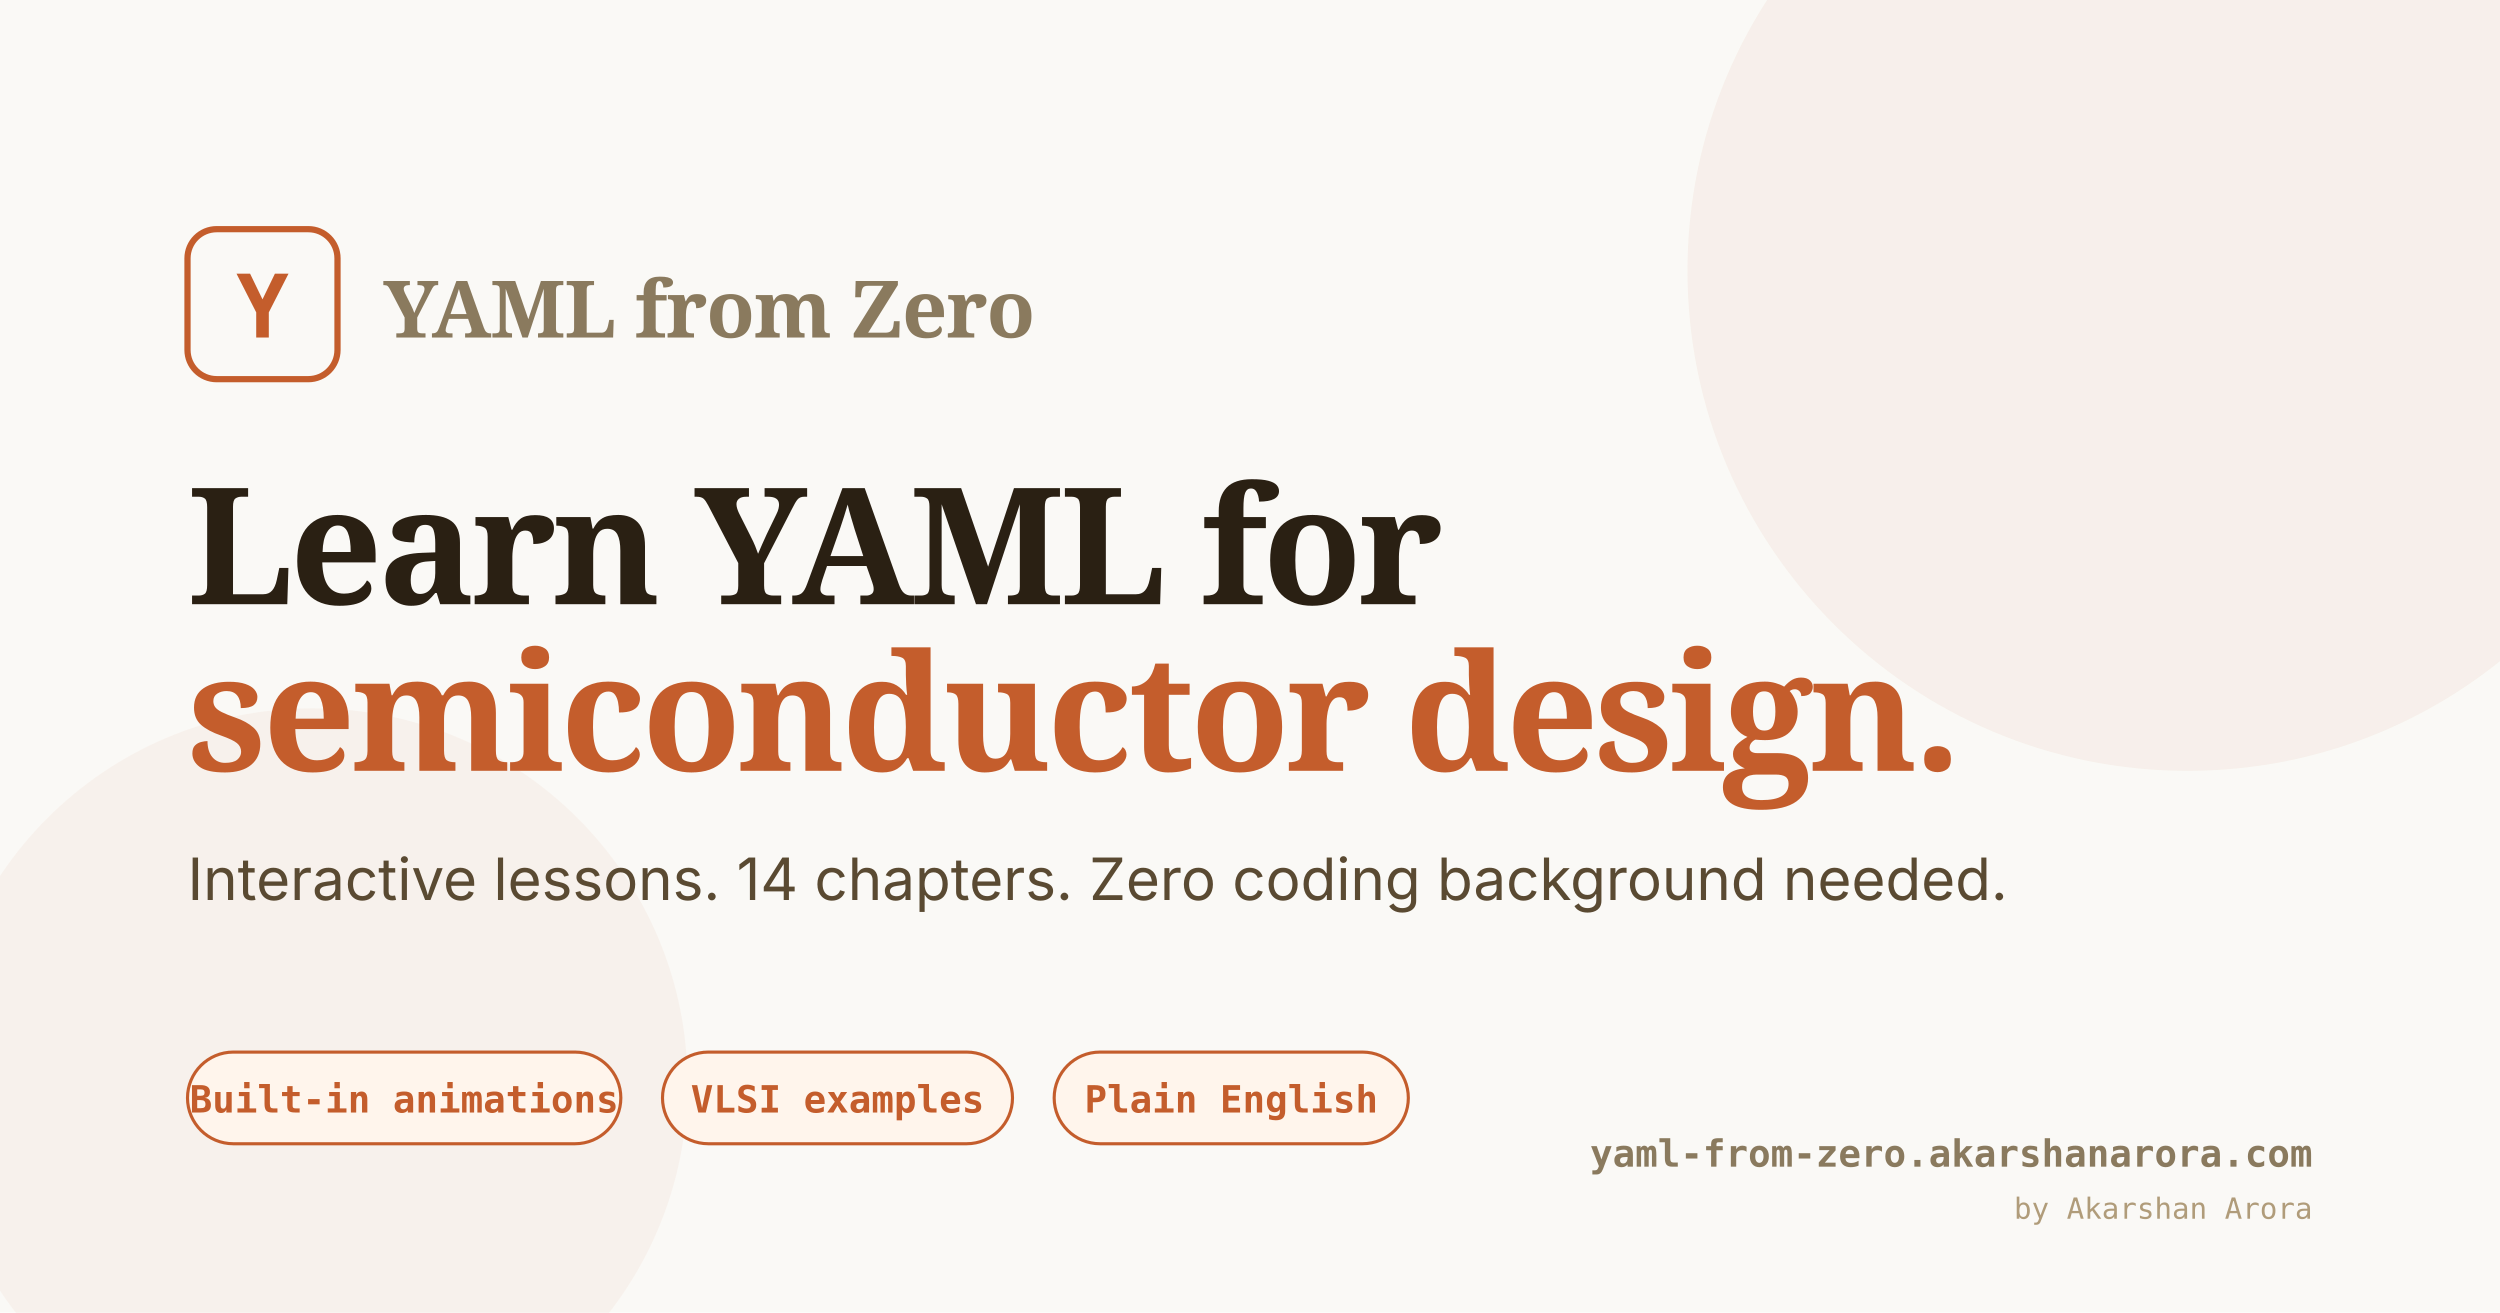
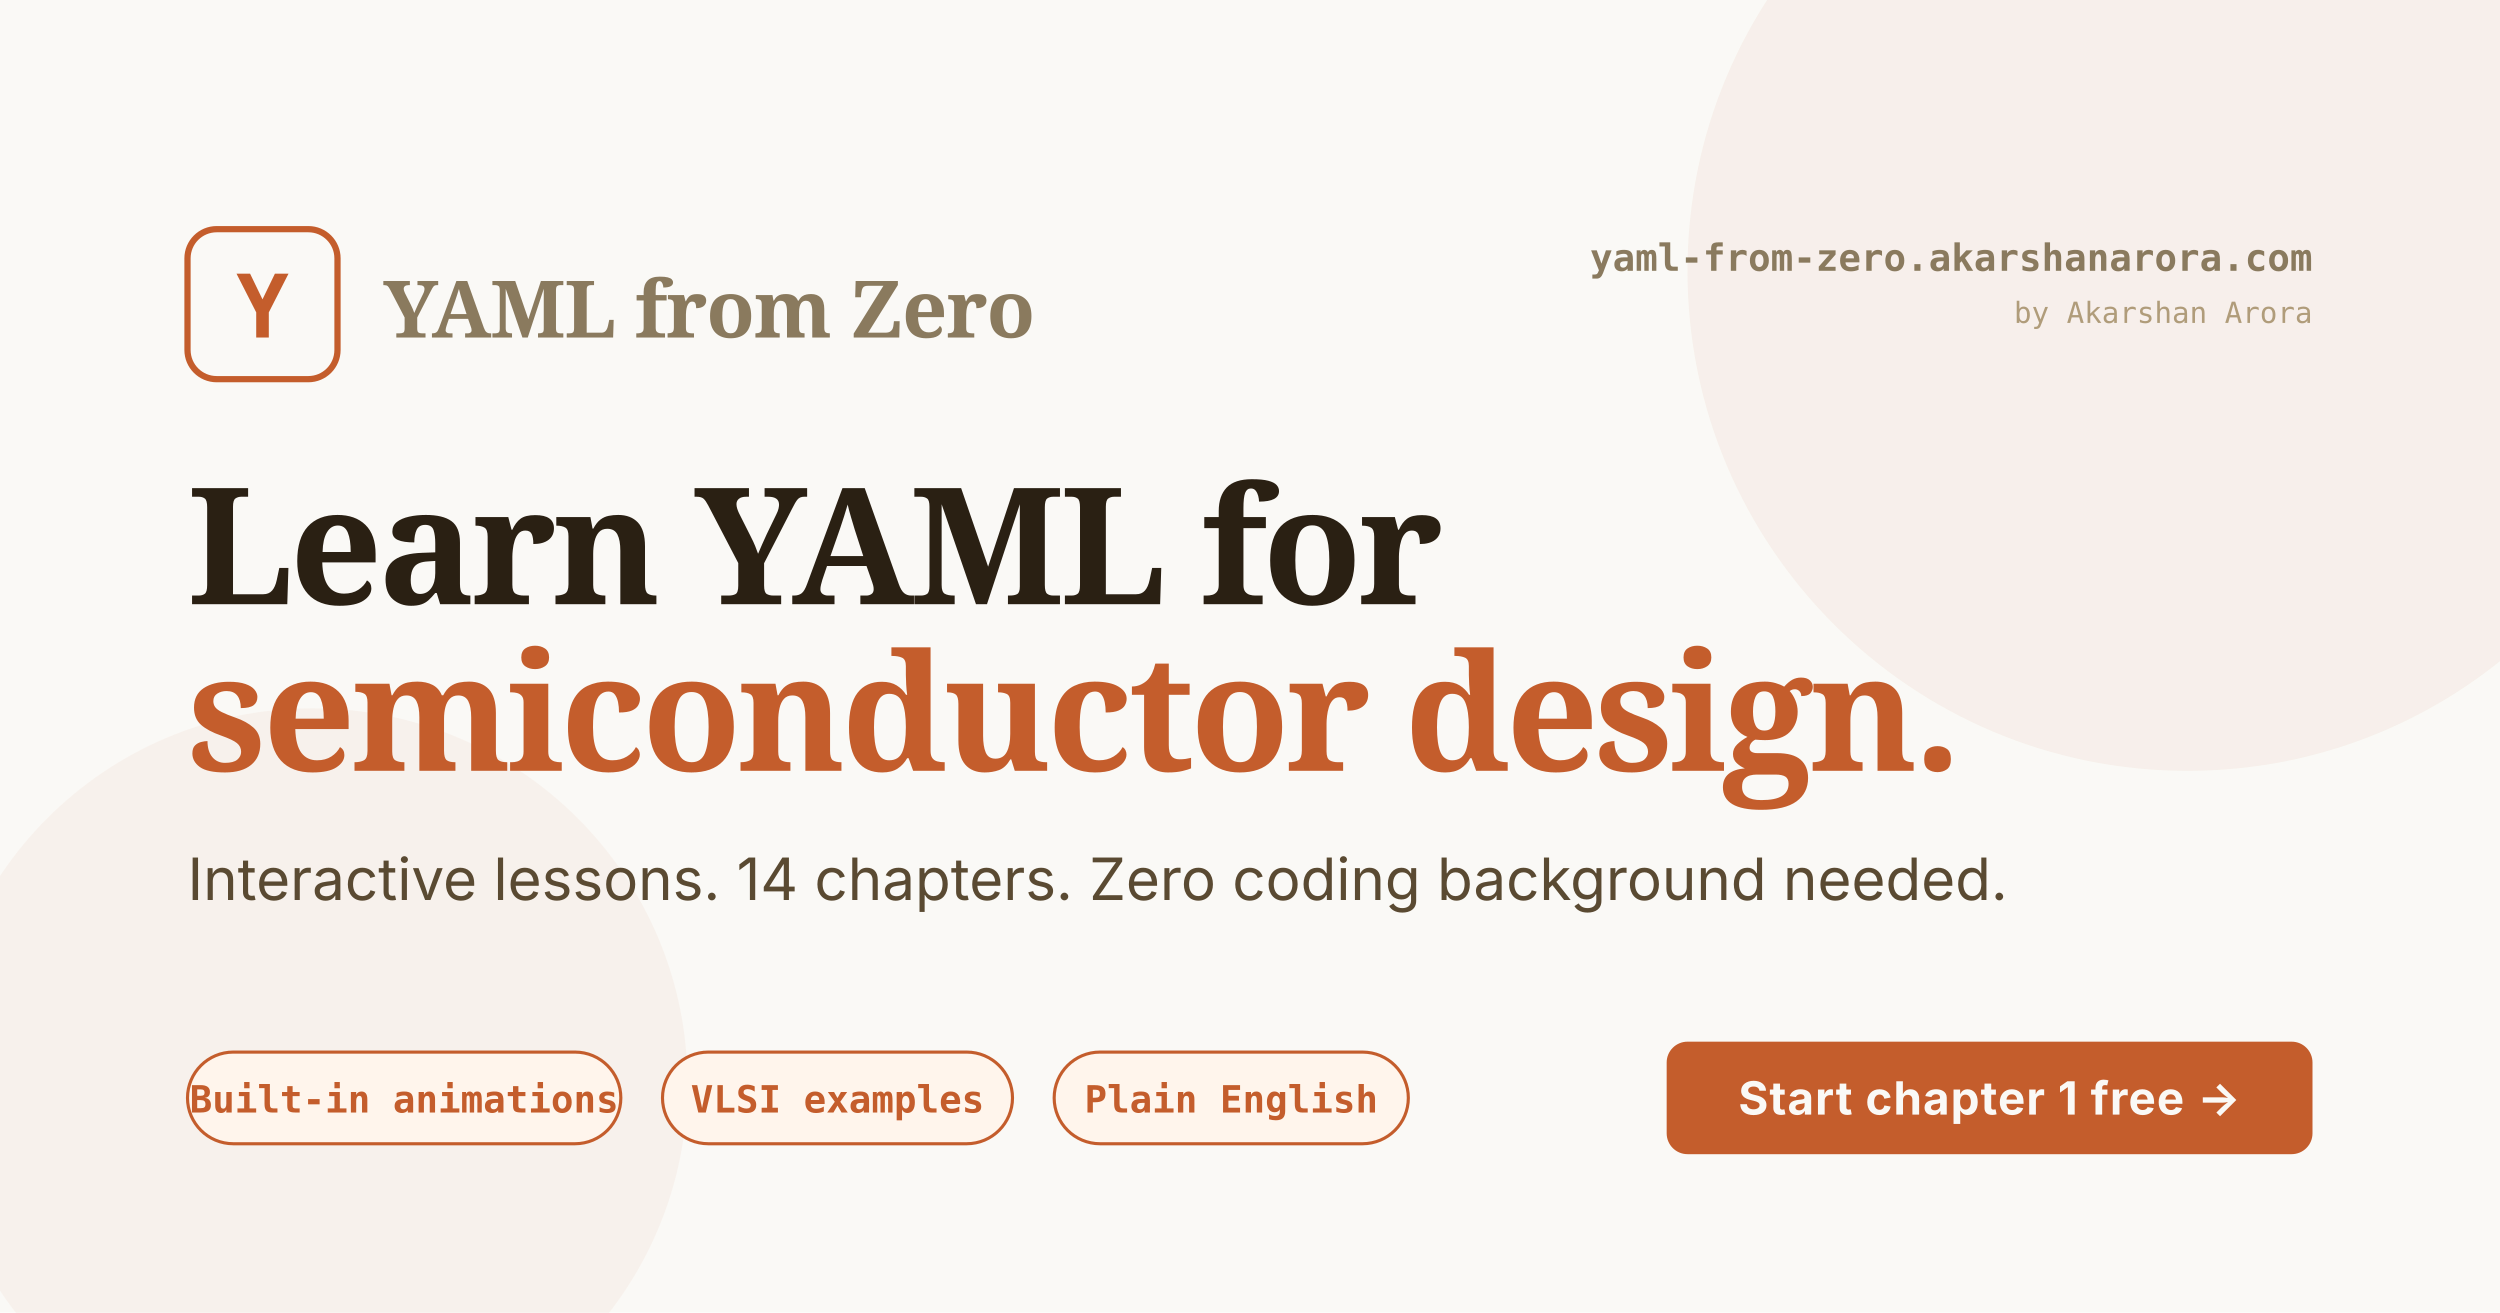
<svg xmlns="http://www.w3.org/2000/svg" width="1200" height="630" viewBox="0 0 1200 630">
  <rect width="1200" height="630" fill="#faf9f6" />
  <circle cx="1050" cy="130" r="240" fill="#c45d2c" opacity="0.06" />
  <circle cx="150" cy="520" r="180" fill="#c45d2c" opacity="0.05" />
  <g transform="translate(90, 110)">
    <rect x="0" y="0" width="72" height="72" rx="14" fill="#faf9f6" stroke="#c45d2c" stroke-width="3" />
    <text x="36" y="52" text-anchor="middle" font-family="JetBrains Mono, monospace" font-size="42" font-weight="700" fill="#c45d2c">Y</text>
  </g>
  <text x="184" y="162" font-family="Newsreader, Georgia, serif" font-size="38" font-weight="600" fill="#8a7a5e" letter-spacing="-0.5">YAML from Zero</text>
  <text x="90" y="290" font-family="Newsreader, Georgia, serif" font-size="78" font-weight="700" fill="#2a2013" letter-spacing="-2">Learn YAML for</text>
  <text x="90" y="370" font-family="Newsreader, Georgia, serif" font-size="78" font-weight="700" fill="#c45d2c" letter-spacing="-2">semiconductor design.</text>
  <text x="90" y="432" font-family="Inter, ui-sans-serif, sans-serif" font-size="28" font-weight="400" fill="#5a4a32">Interactive lessons. 14 chapters. Zero coding background needed.</text>
  <g font-family="JetBrains Mono, monospace" font-size="18" font-weight="600" fill="#c45d2c">
    <g transform="translate(90, 505)">
      <rect x="0" y="0" width="208" height="44" rx="22" fill="#fff5ec" stroke="#c45d2c" stroke-width="1.5" />
      <text x="104" y="29" text-anchor="middle">Built-in animations</text>
    </g>
    <g transform="translate(318, 505)">
      <rect x="0" y="0" width="168" height="44" rx="22" fill="#fff5ec" stroke="#c45d2c" stroke-width="1.5" />
      <text x="84" y="29" text-anchor="middle">VLSI examples</text>
    </g>
    <g transform="translate(506, 505)">
      <rect x="0" y="0" width="170" height="44" rx="22" fill="#fff5ec" stroke="#c45d2c" stroke-width="1.5" />
      <text x="85" y="29" text-anchor="middle">Plain English</text>
    </g>
  </g>
-   <text x="1110" y="560" text-anchor="end" font-family="JetBrains Mono, monospace" font-size="18" font-weight="600" fill="#8a7a5e">yaml-from-zero.akarshanarora.com</text>
-   <text x="1110" y="585" text-anchor="end" font-family="JetBrains Mono, monospace" font-size="14" font-weight="400" fill="#b09c7a">by Akarshan Arora</text>
+   <g transform="translate(800, 500)">
+     <rect x="0" y="0" width="310" height="54" rx="10" fill="#c45d2c" />
+     <text x="155" y="35" text-anchor="middle" font-family="Inter, ui-sans-serif, sans-serif" font-size="22" font-weight="700" fill="#faf9f6" letter-spacing="0.5">Start chapter 1 free  →</text>
+   </g>
+   <text x="1110" y="130" text-anchor="end" font-family="JetBrains Mono, monospace" font-size="18" font-weight="600" fill="#8a7a5e">yaml-from-zero.akarshanarora.com</text>
+   <text x="1110" y="155" text-anchor="end" font-family="JetBrains Mono, monospace" font-size="14" font-weight="400" fill="#b09c7a">by Akarshan Arora</text>
</svg>
